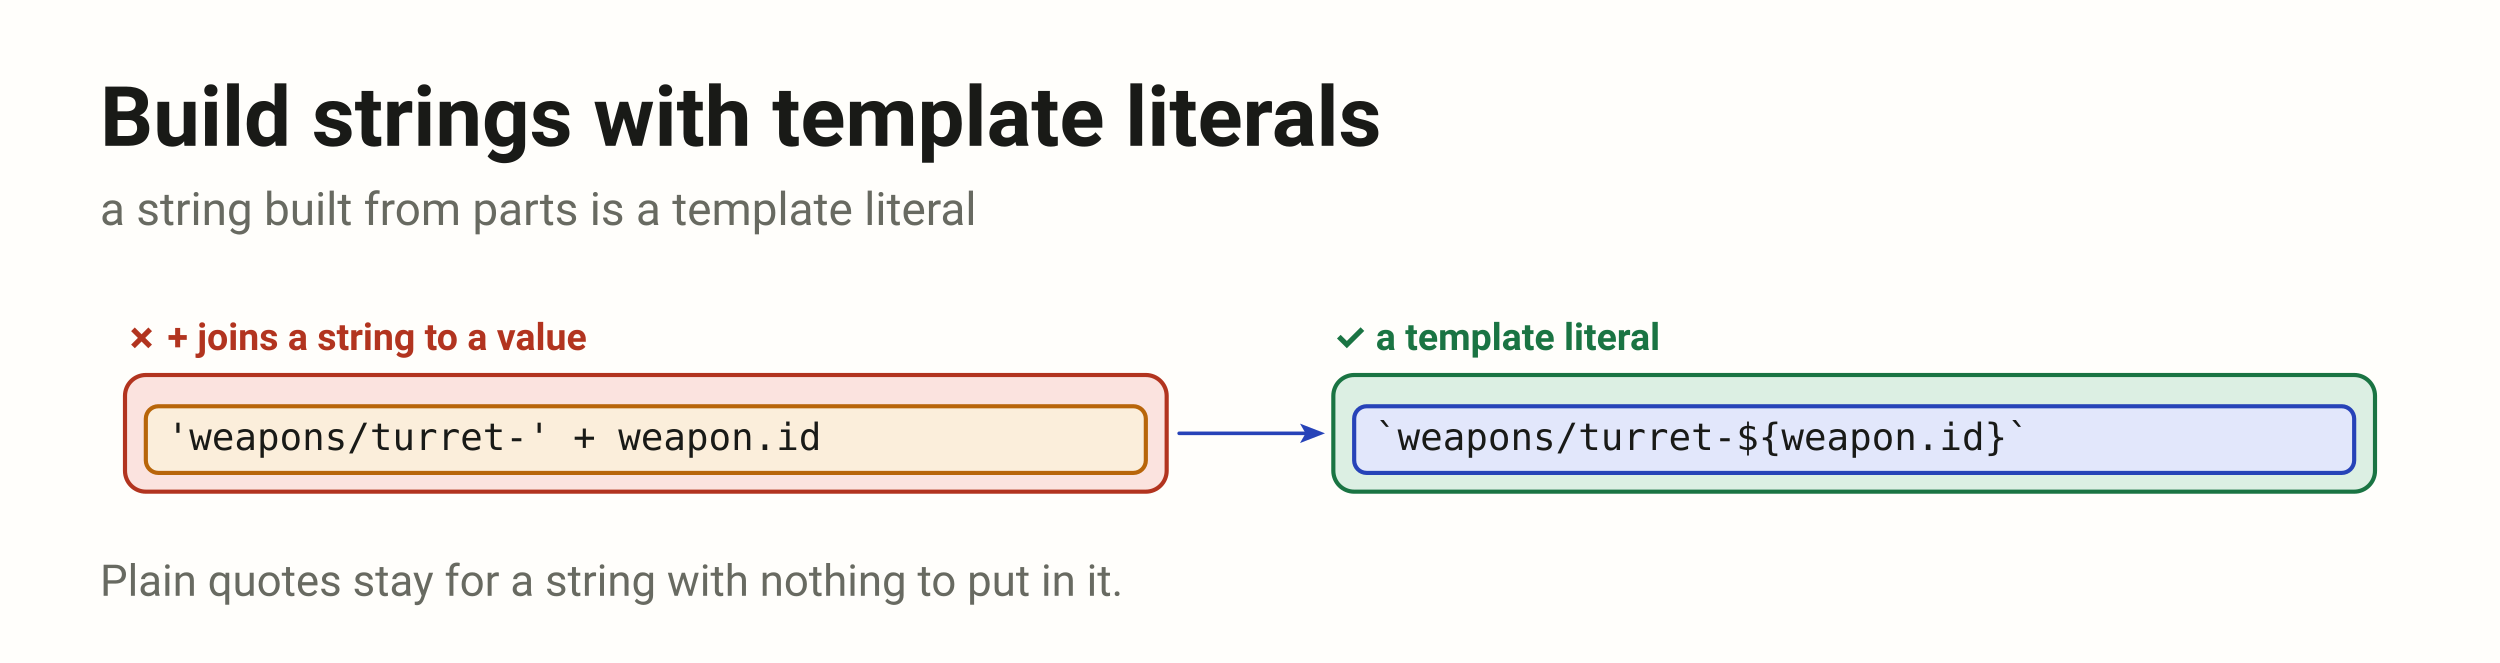
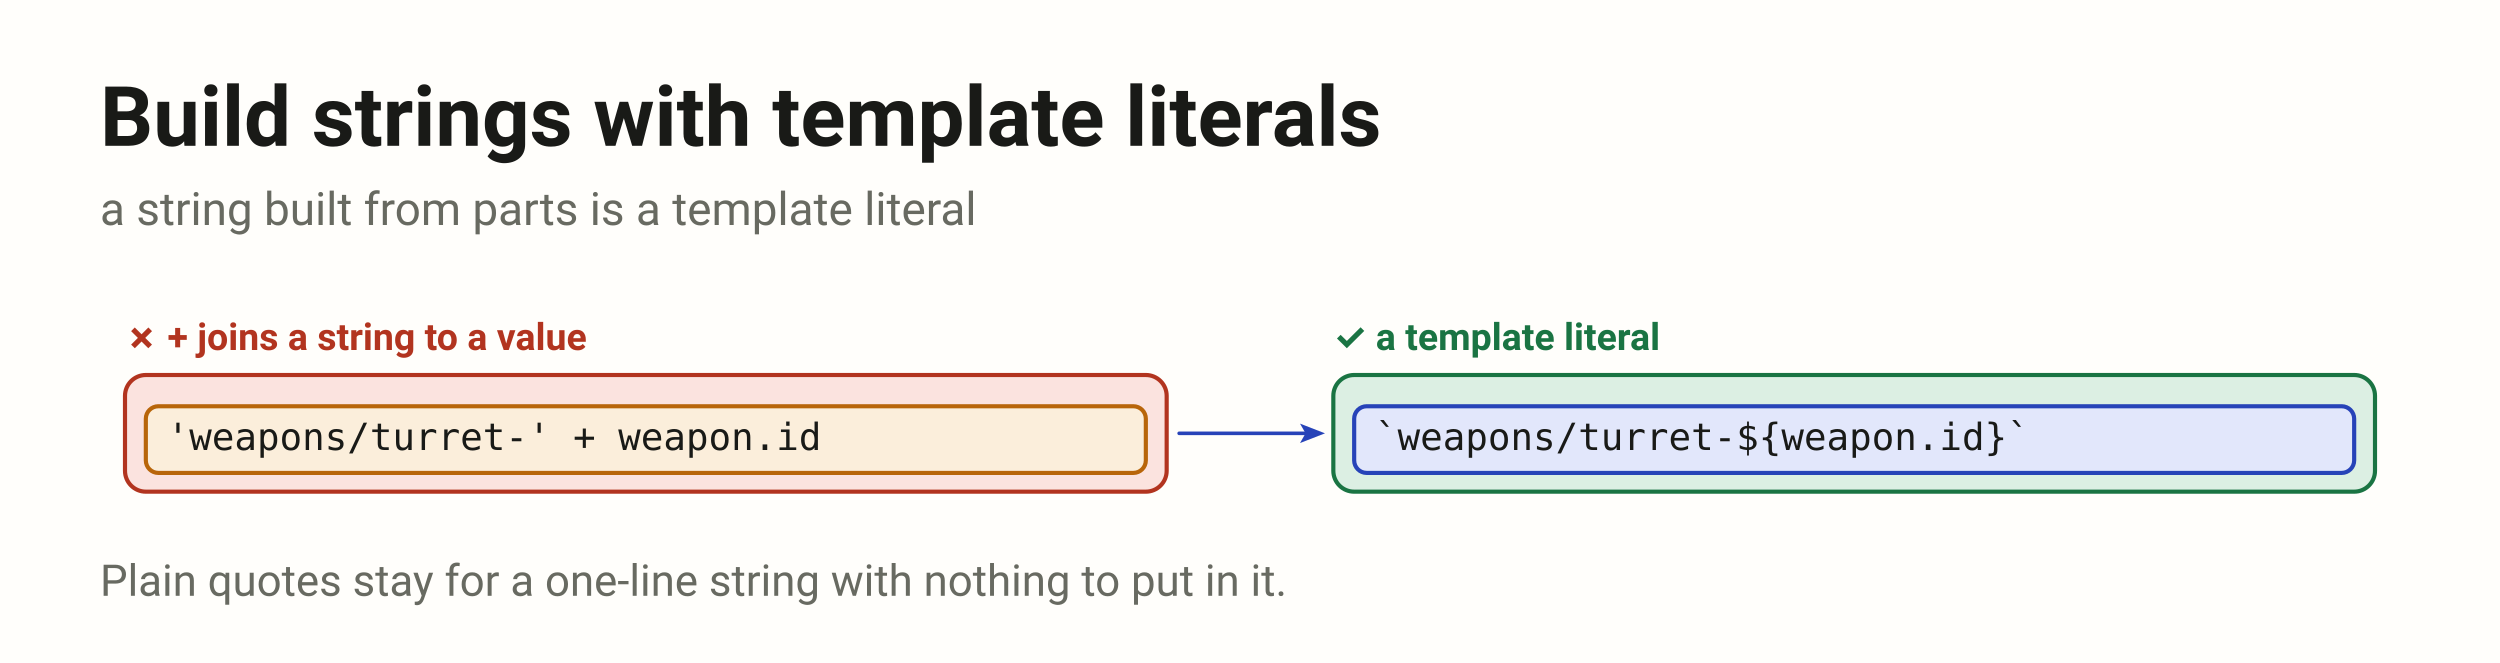
<svg xmlns="http://www.w3.org/2000/svg" width="1200" height="318" viewBox="0 0 1200 318" font-family="system-ui, -apple-system, 'Segoe UI', Roboto, sans-serif">
  <rect width="1200" height="318" fill="#fffefb" />
  <defs>
    <marker id="arrow" viewBox="0 0 12 12" refX="8" refY="6" markerUnits="userSpaceOnUse" markerWidth="16" markerHeight="16" orient="auto-start-reverse">
      <path d="M2 2.5 L11 6 L2 9.5 L4 6 z" fill="#2743b8" stroke-linejoin="round" />
    </marker>
  </defs>
  <text x="48" y="70" fill="#191a17" font-size="40" font-weight="700">Build strings with template literals</text>
  <text x="48" y="108" fill="#686a61" font-size="22">a string built from parts is a template literal</text>
  <text x="60" y="168" fill="#b2341f" font-size="18" font-weight="700">✗ + joins a string to a value</text>
  <text x="640" y="168" fill="#1a7443" font-size="18" font-weight="700">✓ a template literal</text>
  <rect x="60" y="180" width="500" height="56" rx="10" fill="#fbe3df" stroke="#b2341f" stroke-width="2" />
  <rect x="70" y="195" width="480" height="32" rx="6" fill="#fbeedb" stroke="#b8650a" stroke-width="2" />
  <text x="80.0" y="216" fill="#191a17" font-size="18" font-family="ui-monospace, 'JetBrains Mono', Menlo, monospace">'weapons/turret-' + weapon.id</text>
  <rect x="640" y="180" width="500" height="56" rx="10" fill="#dcefe3" stroke="#1a7443" stroke-width="2" />
  <rect x="650" y="195" width="480" height="32" rx="6" fill="#e2e7fb" stroke="#2743b8" stroke-width="2" />
  <text x="660.0" y="216" fill="#191a17" font-size="18" font-family="ui-monospace, 'JetBrains Mono', Menlo, monospace">`weapons/turret-${weapon.id}`</text>
  <line x1="566" y1="208.0" x2="632" y2="208" stroke="#2743b8" stroke-width="1.75" stroke-linecap="round" marker-end="url(#arrow)" />
-   <text x="48" y="286" fill="#686a61" font-size="21">Plain quotes stay for a string with nothing to put in it.</text>
+   <text x="48" y="286" fill="#686a61" font-size="21">Plain quotes stay for a one-line string with nothing to put in it.</text>
</svg>
